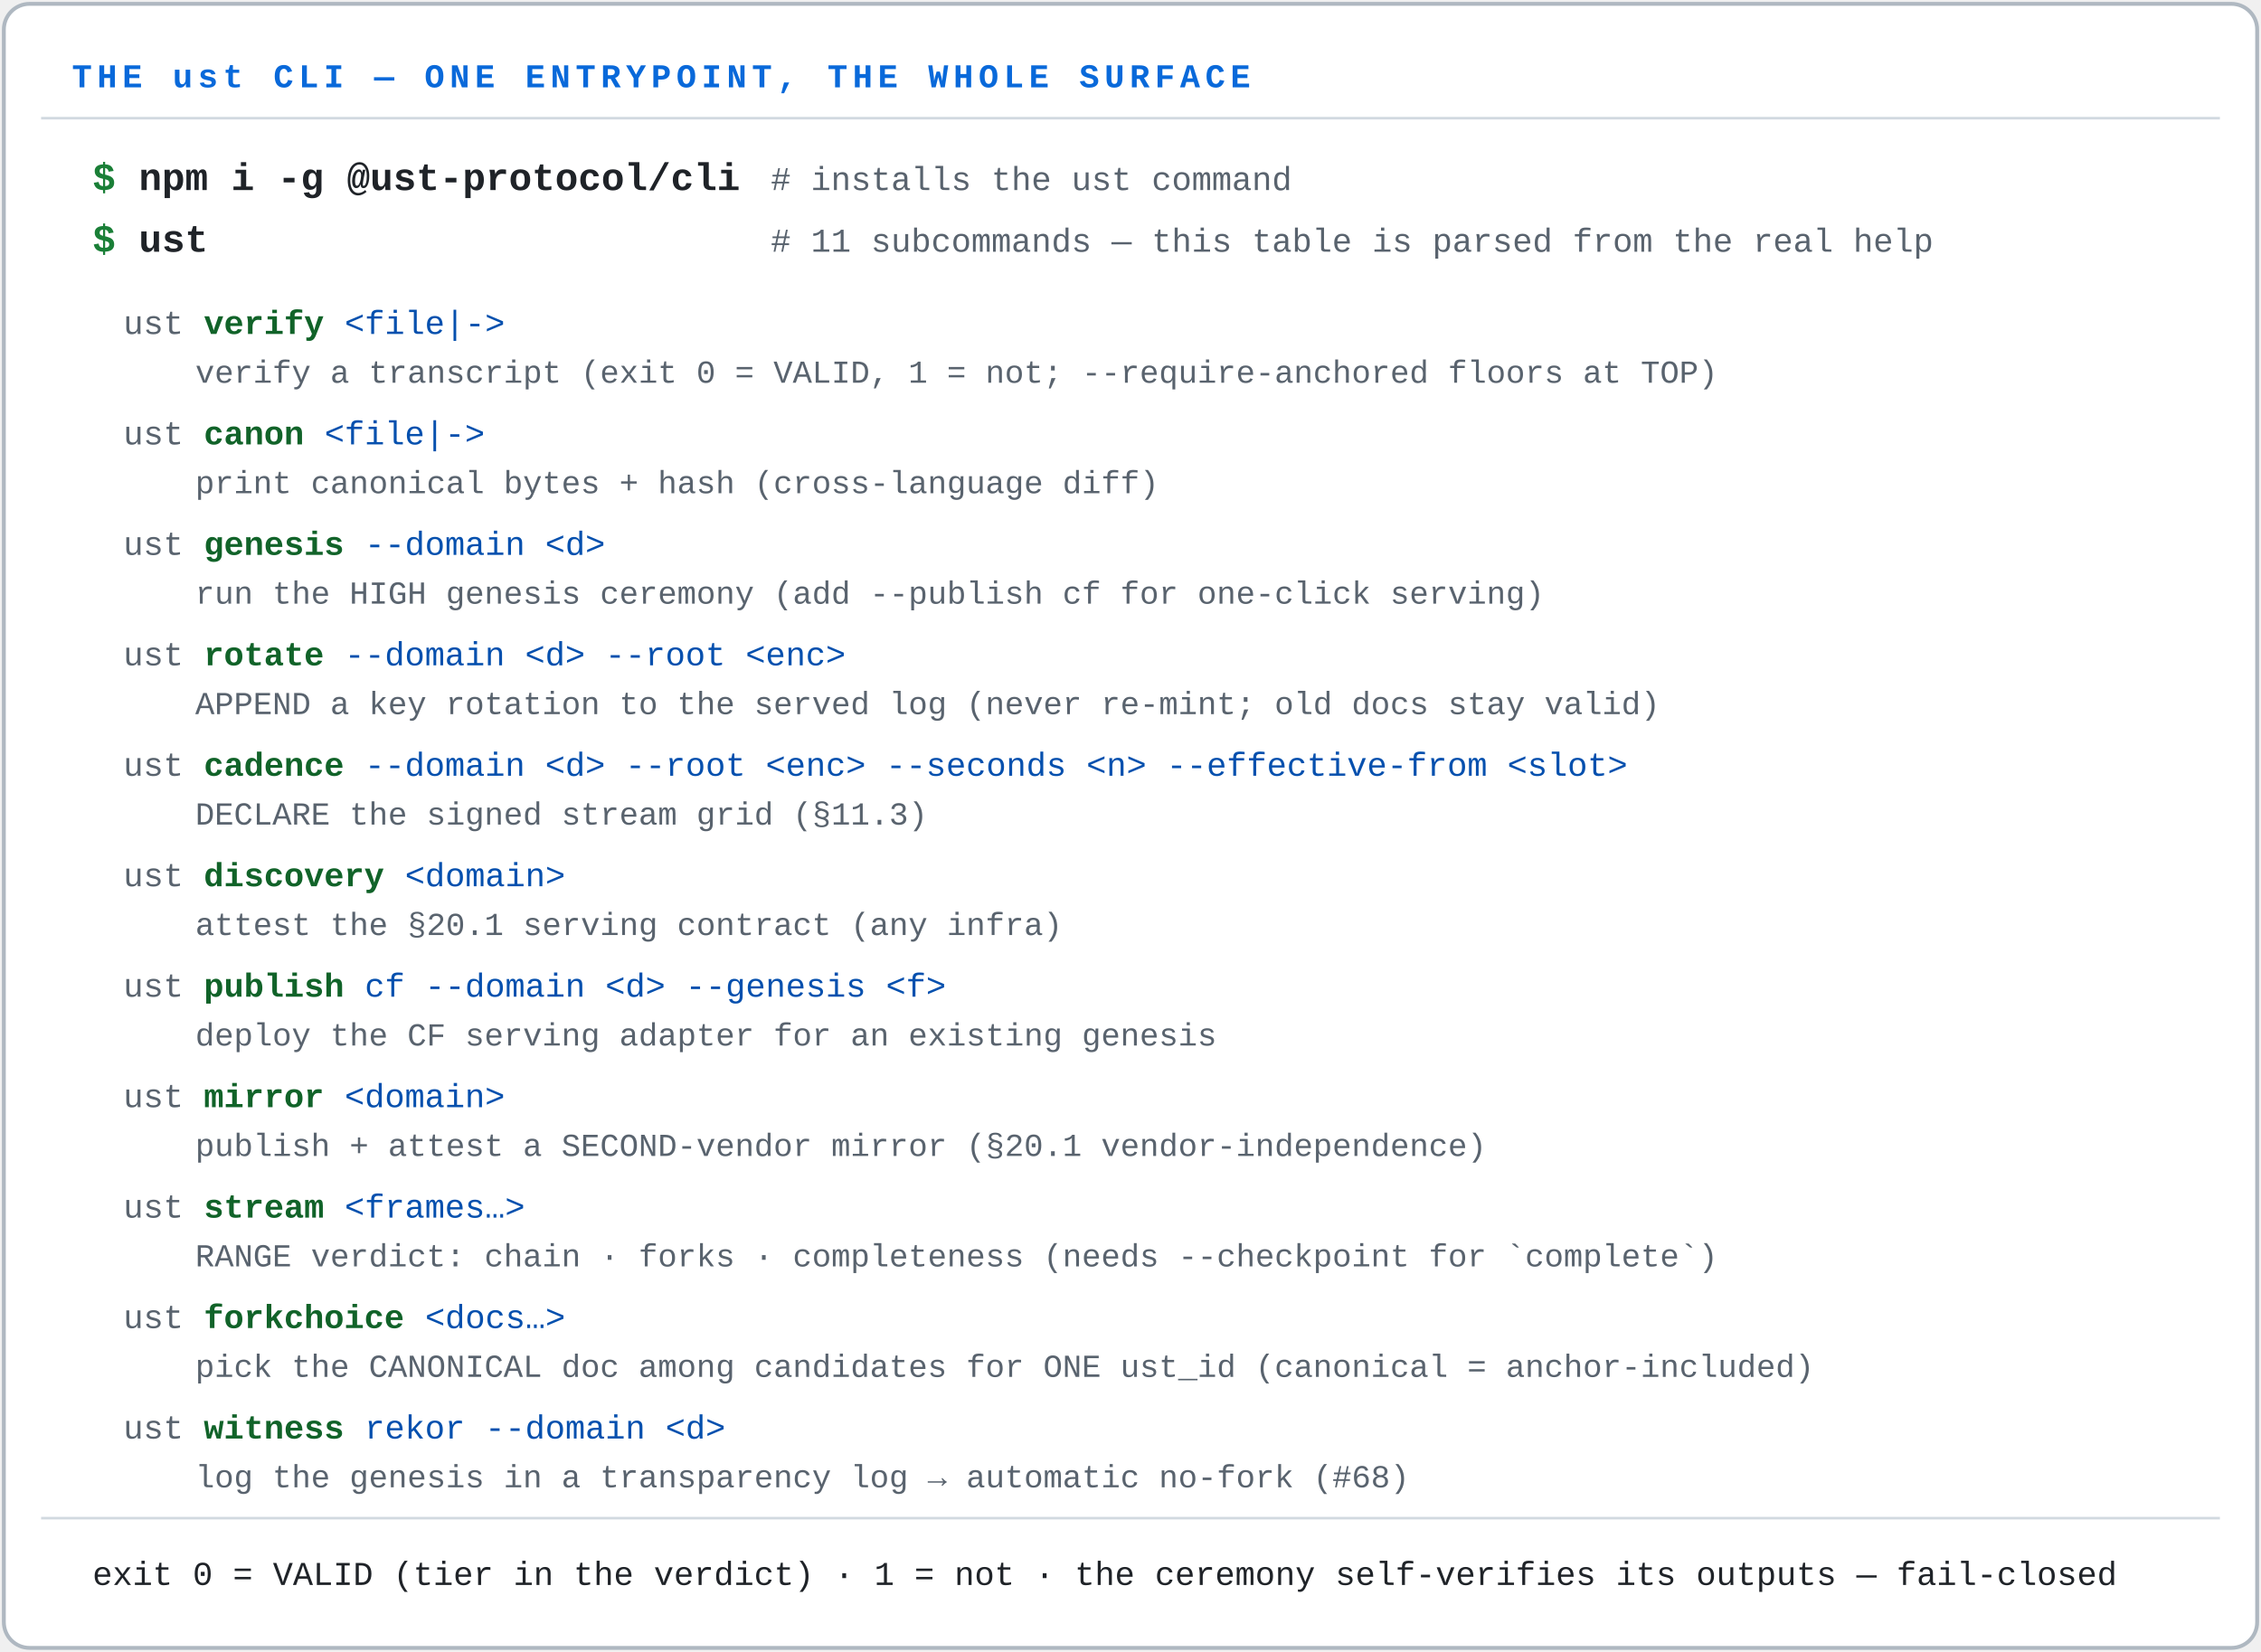
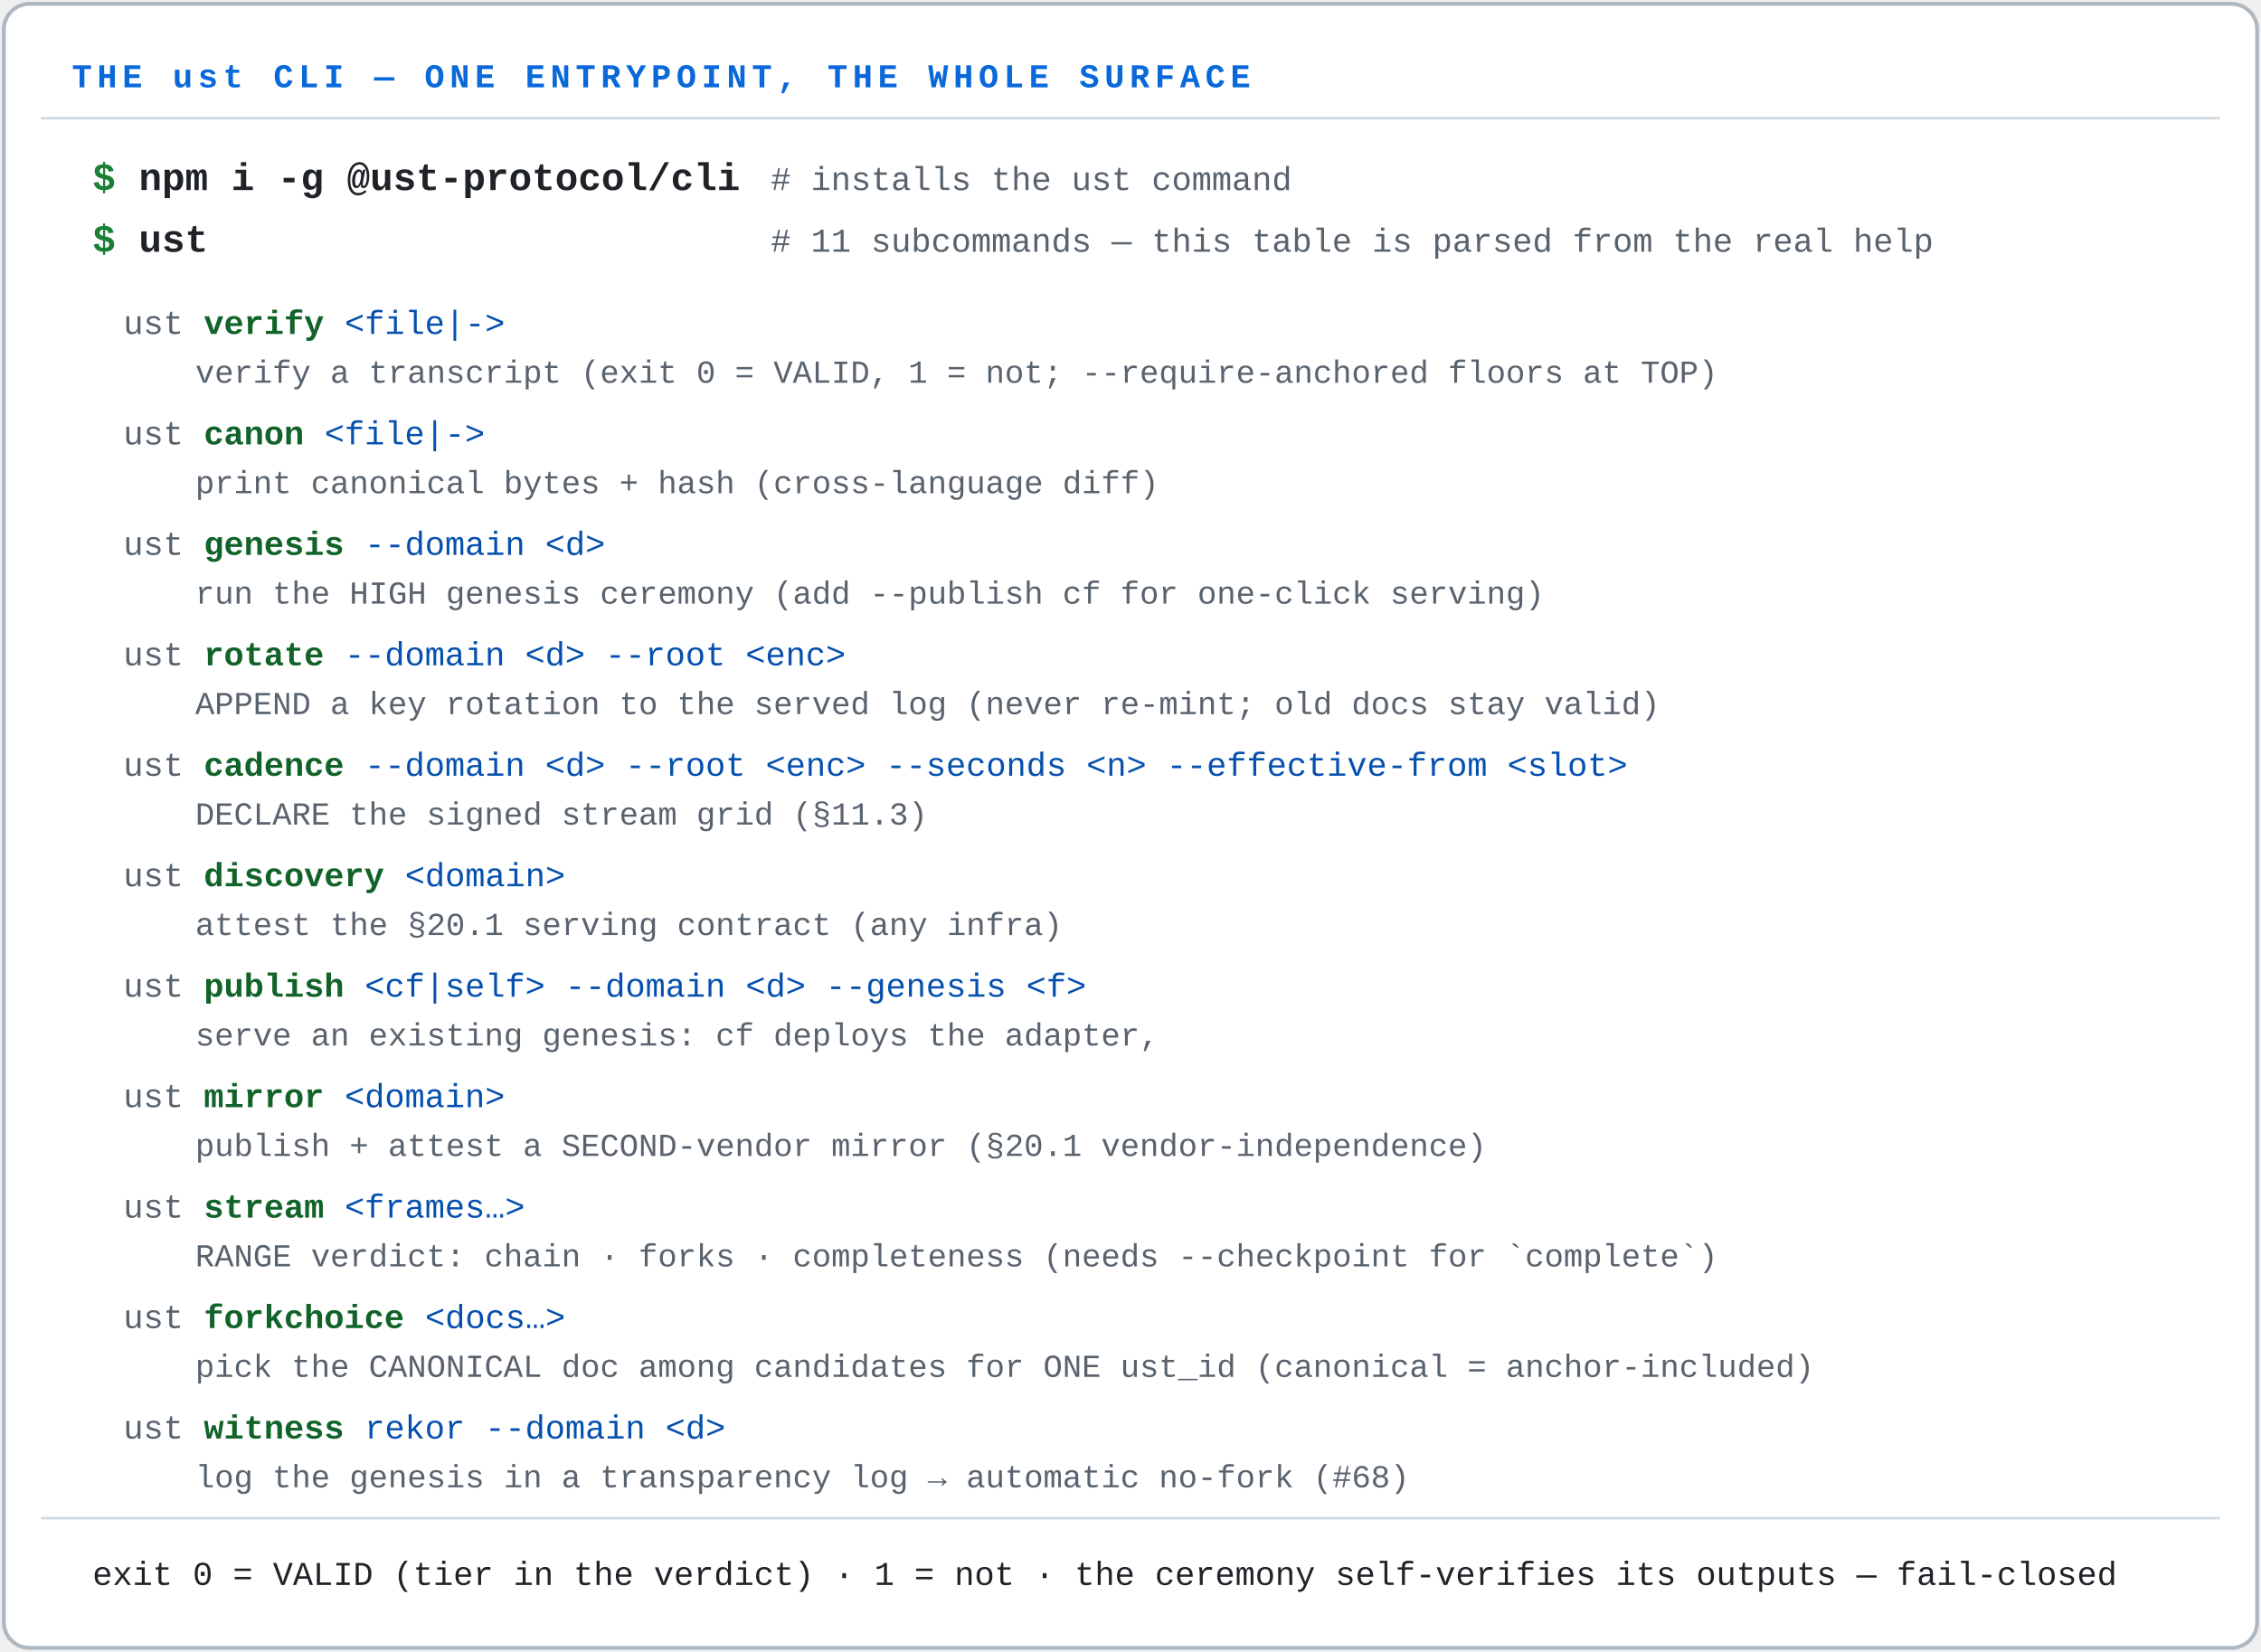
<svg xmlns="http://www.w3.org/2000/svg" viewBox="0 0 880 643" role="img" aria-labelledby="ust-cli-t ust-cli-d">
  <g font-family="ui-monospace,SFMono-Regular,Menlo,Consolas,'Liberation Mono',monospace" font-size="15" xml:space="preserve">
    <rect x="1.5" y="1.5" width="877" height="640" rx="10" fill="#ffffff" stroke="#afb8c1" stroke-width="1.5" />
    <line x1="16" y1="46" x2="864" y2="46" stroke="#d1d9e0" stroke-width="1" />
    <text x="28" y="34" fill="#0969da" font-size="13" font-weight="600" letter-spacing="2">THE ust CLI — ONE ENTRYPOINT, THE WHOLE SURFACE</text>
    <text x="36" y="74" fill="#1a7f37" font-weight="600">$</text>
    <text x="54" y="74" fill="#1f2328" font-weight="600">npm i -g @ust-protocol/cli</text>
    <text x="300" y="74" fill="#59636e" font-size="13"># installs the ust command</text>
    <text x="36" y="98" fill="#1a7f37" font-weight="600">$</text>
    <text x="54" y="98" fill="#1f2328" font-weight="600">ust</text>
    <text x="300" y="98" fill="#59636e" font-size="13"># 11 subcommands — this table is parsed from the real help</text>
    <text x="48" y="130" fill="#59636e" font-size="13">ust</text>
    <text x="79.32" y="130" fill="#116329" font-size="13" font-weight="600">verify</text>
    <text x="134.13" y="130" fill="#0550ae" font-size="13">&lt;file|-&gt;</text>
    <text x="76" y="149" fill="#59636e" font-size="12.5">verify a transcript (exit 0 = VALID, 1 = not; --require-anchored floors at TOP)</text>
    <text x="48" y="173" fill="#59636e" font-size="13">ust</text>
    <text x="79.32" y="173" fill="#116329" font-size="13" font-weight="600">canon</text>
    <text x="126.3" y="173" fill="#0550ae" font-size="13">&lt;file|-&gt;</text>
    <text x="76" y="192" fill="#59636e" font-size="12.5">print canonical bytes + hash (cross-language diff)</text>
    <text x="48" y="216" fill="#59636e" font-size="13">ust</text>
    <text x="79.32" y="216" fill="#116329" font-size="13" font-weight="600">genesis</text>
    <text x="141.96" y="216" fill="#0550ae" font-size="13">--domain &lt;d&gt;</text>
    <text x="76" y="235" fill="#59636e" font-size="12.5">run the HIGH genesis ceremony (add --publish cf for one-click serving)</text>
    <text x="48" y="259" fill="#59636e" font-size="13">ust</text>
    <text x="79.32" y="259" fill="#116329" font-size="13" font-weight="600">rotate</text>
    <text x="134.13" y="259" fill="#0550ae" font-size="13">--domain &lt;d&gt; --root &lt;enc&gt;</text>
    <text x="76" y="278" fill="#59636e" font-size="12.5">APPEND a key rotation to the served log (never re-mint; old docs stay valid)</text>
    <text x="48" y="302" fill="#59636e" font-size="13">ust</text>
    <text x="79.32" y="302" fill="#116329" font-size="13" font-weight="600">cadence</text>
    <text x="141.96" y="302" fill="#0550ae" font-size="13">--domain &lt;d&gt; --root &lt;enc&gt; --seconds &lt;n&gt; --effective-from &lt;slot&gt;</text>
    <text x="76" y="321" fill="#59636e" font-size="12.5">DECLARE the signed stream grid (§11.3)</text>
    <text x="48" y="345" fill="#59636e" font-size="13">ust</text>
    <text x="79.32" y="345" fill="#116329" font-size="13" font-weight="600">discovery</text>
    <text x="157.62" y="345" fill="#0550ae" font-size="13">&lt;domain&gt;</text>
    <text x="76" y="364" fill="#59636e" font-size="12.5">attest the §20.1 serving contract (any infra)</text>
    <text x="48" y="388" fill="#59636e" font-size="13">ust</text>
    <text x="79.32" y="388" fill="#116329" font-size="13" font-weight="600">publish</text>
-     <text x="141.96" y="388" fill="#0550ae" font-size="13">cf --domain &lt;d&gt; --genesis &lt;f&gt;</text>
-     <text x="76" y="407" fill="#59636e" font-size="12.5">deploy the CF serving adapter for an existing genesis</text>
+     <text x="141.96" y="388" fill="#0550ae" font-size="13">&lt;cf|self&gt; --domain &lt;d&gt; --genesis &lt;f&gt;</text>
+     <text x="76" y="407" fill="#59636e" font-size="12.5">serve an existing genesis: cf deploys the adapter,</text>
    <text x="48" y="431" fill="#59636e" font-size="13">ust</text>
    <text x="79.32" y="431" fill="#116329" font-size="13" font-weight="600">mirror</text>
    <text x="134.13" y="431" fill="#0550ae" font-size="13">&lt;domain&gt;</text>
    <text x="76" y="450" fill="#59636e" font-size="12.5">publish + attest a SECOND-vendor mirror (§20.1 vendor-independence)</text>
    <text x="48" y="474" fill="#59636e" font-size="13">ust</text>
    <text x="79.32" y="474" fill="#116329" font-size="13" font-weight="600">stream</text>
    <text x="134.13" y="474" fill="#0550ae" font-size="13">&lt;frames…&gt;</text>
    <text x="76" y="493" fill="#59636e" font-size="12.5">RANGE verdict: chain · forks · completeness (needs --checkpoint for `complete`)</text>
    <text x="48" y="517" fill="#59636e" font-size="13">ust</text>
    <text x="79.32" y="517" fill="#116329" font-size="13" font-weight="600">forkchoice</text>
    <text x="165.45" y="517" fill="#0550ae" font-size="13">&lt;docs…&gt;</text>
    <text x="76" y="536" fill="#59636e" font-size="12.5">pick the CANONICAL doc among candidates for ONE ust_id (canonical = anchor-included)</text>
    <text x="48" y="560" fill="#59636e" font-size="13">ust</text>
    <text x="79.32" y="560" fill="#116329" font-size="13" font-weight="600">witness</text>
    <text x="141.96" y="560" fill="#0550ae" font-size="13">rekor --domain &lt;d&gt;</text>
    <text x="76" y="579" fill="#59636e" font-size="12.5">log the genesis in a transparency log → automatic no-fork (#68)</text>
    <line x1="16" y1="591" x2="864" y2="591" stroke="#d1d9e0" stroke-width="1" />
    <text x="36" y="617" fill="#1f2328" font-size="13">exit 0 = VALID (tier in the verdict) · 1 = not · the ceremony self-verifies its outputs — fail-closed</text>
  </g>
</svg>
